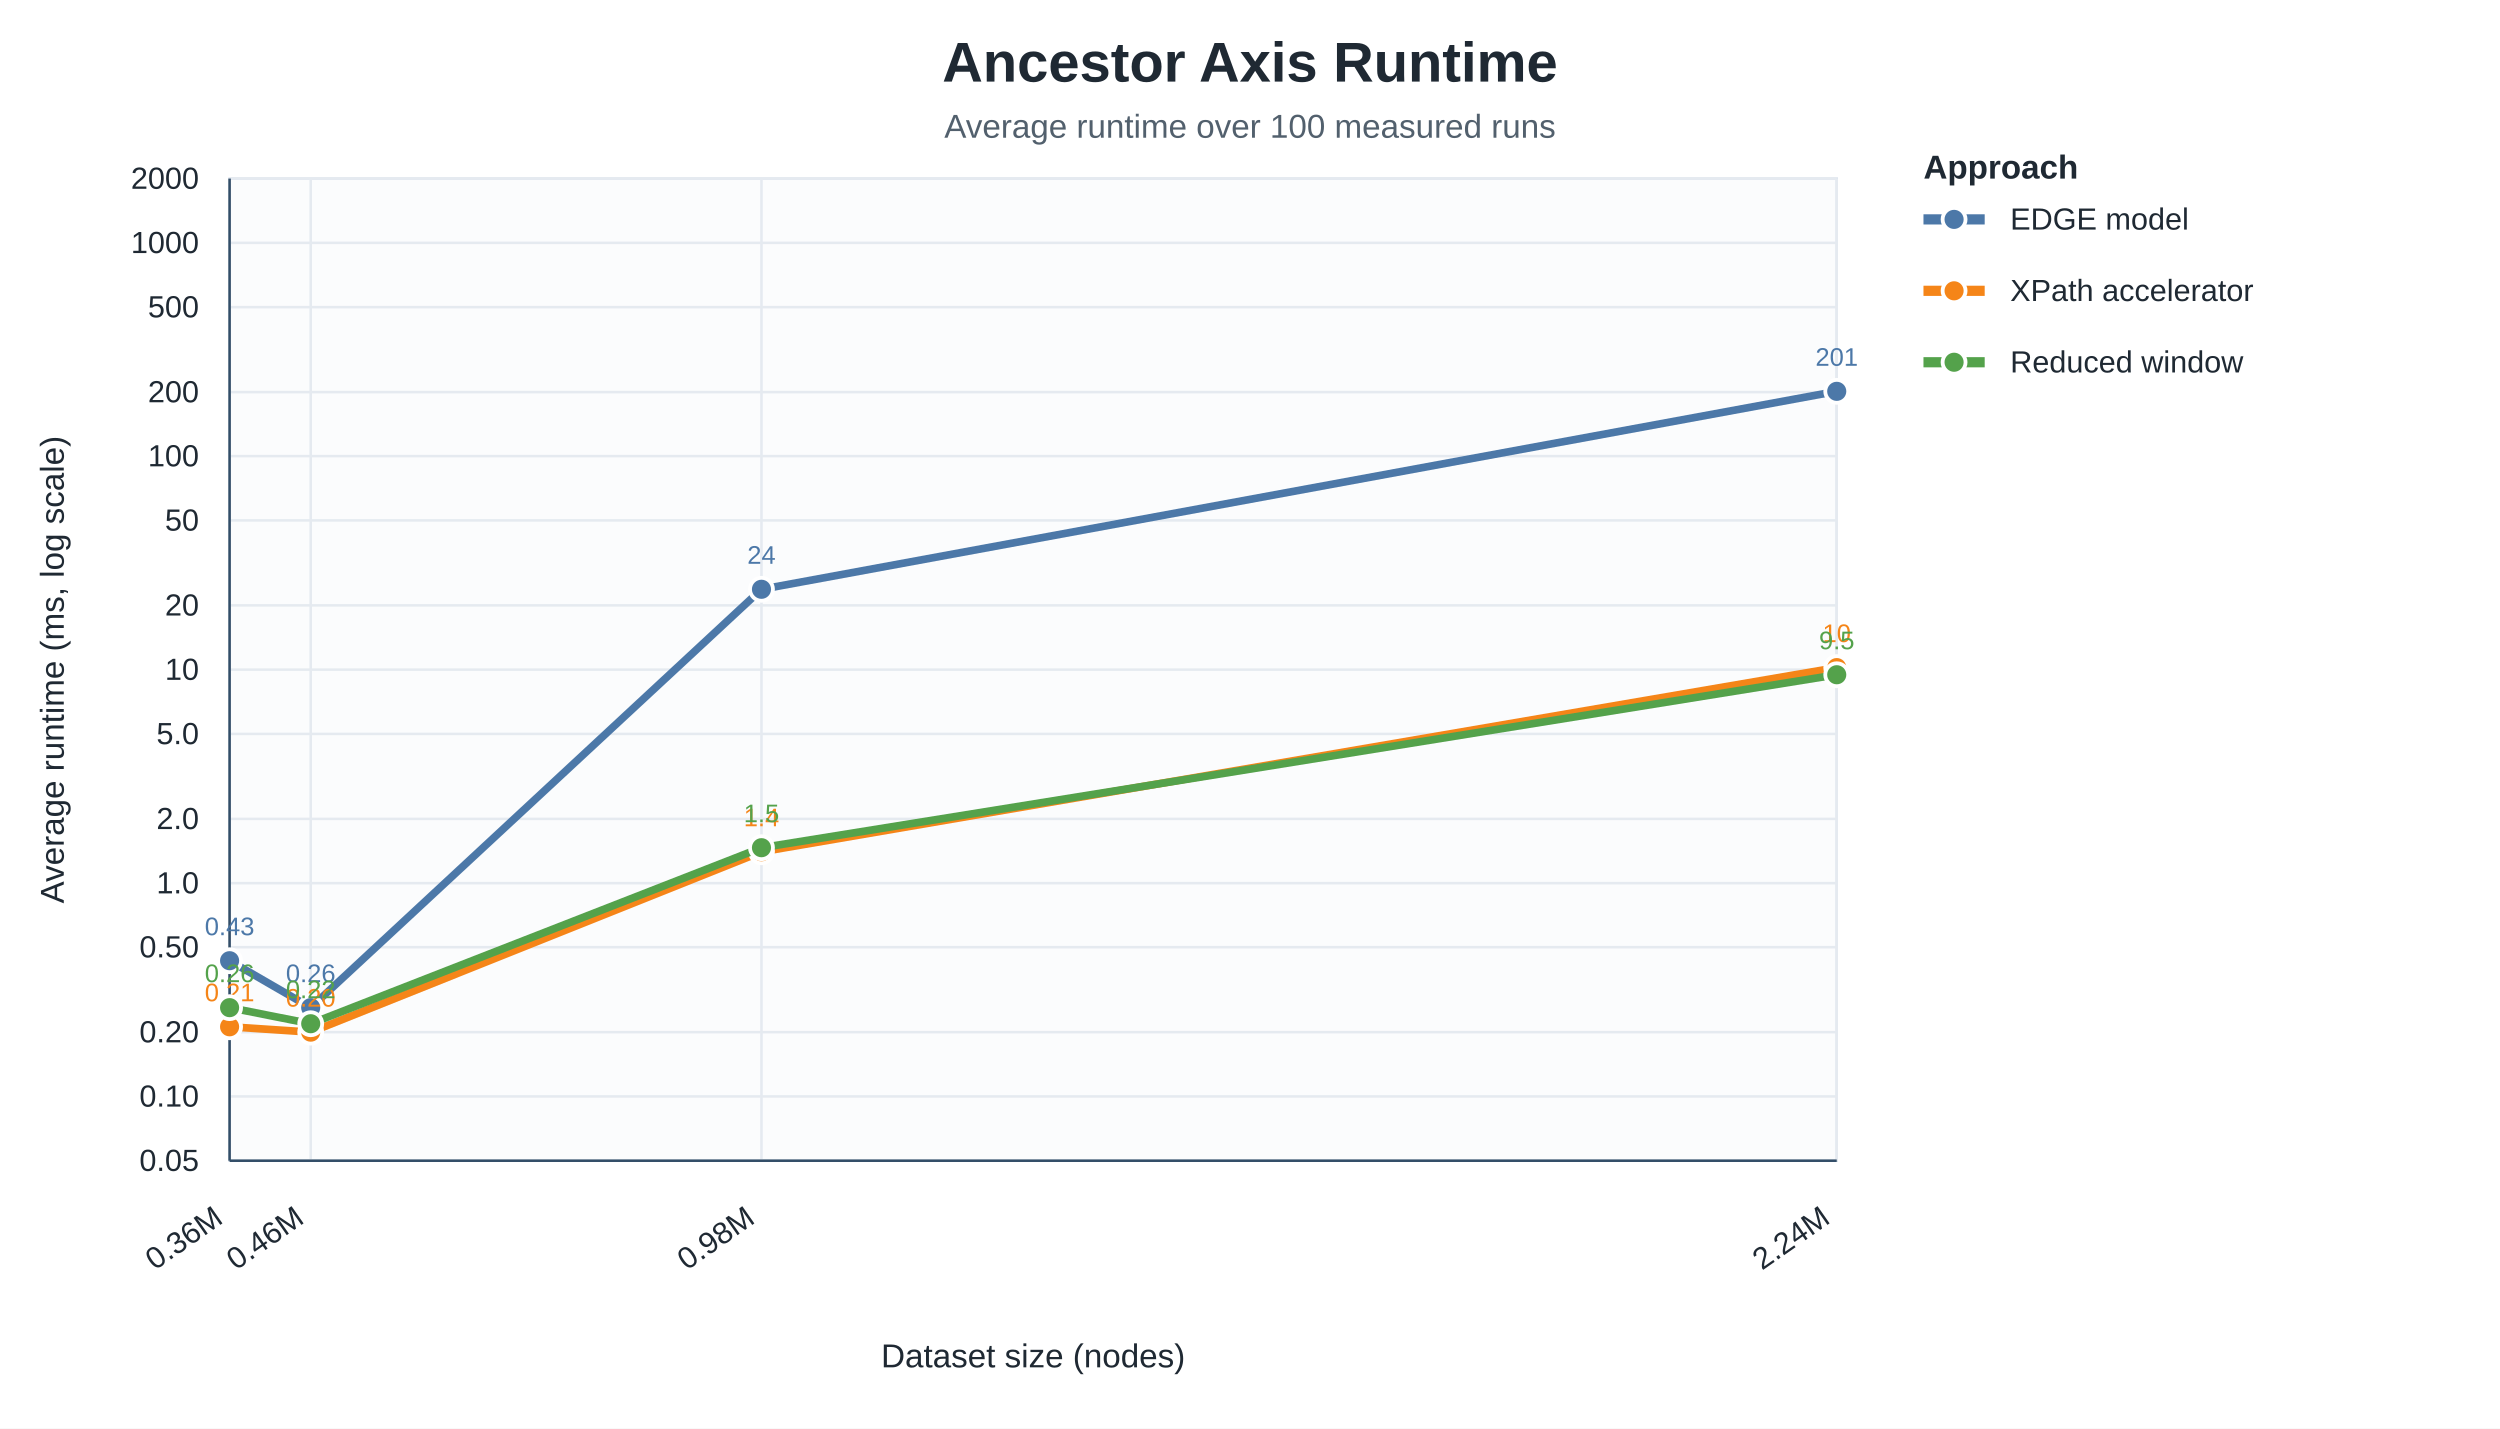
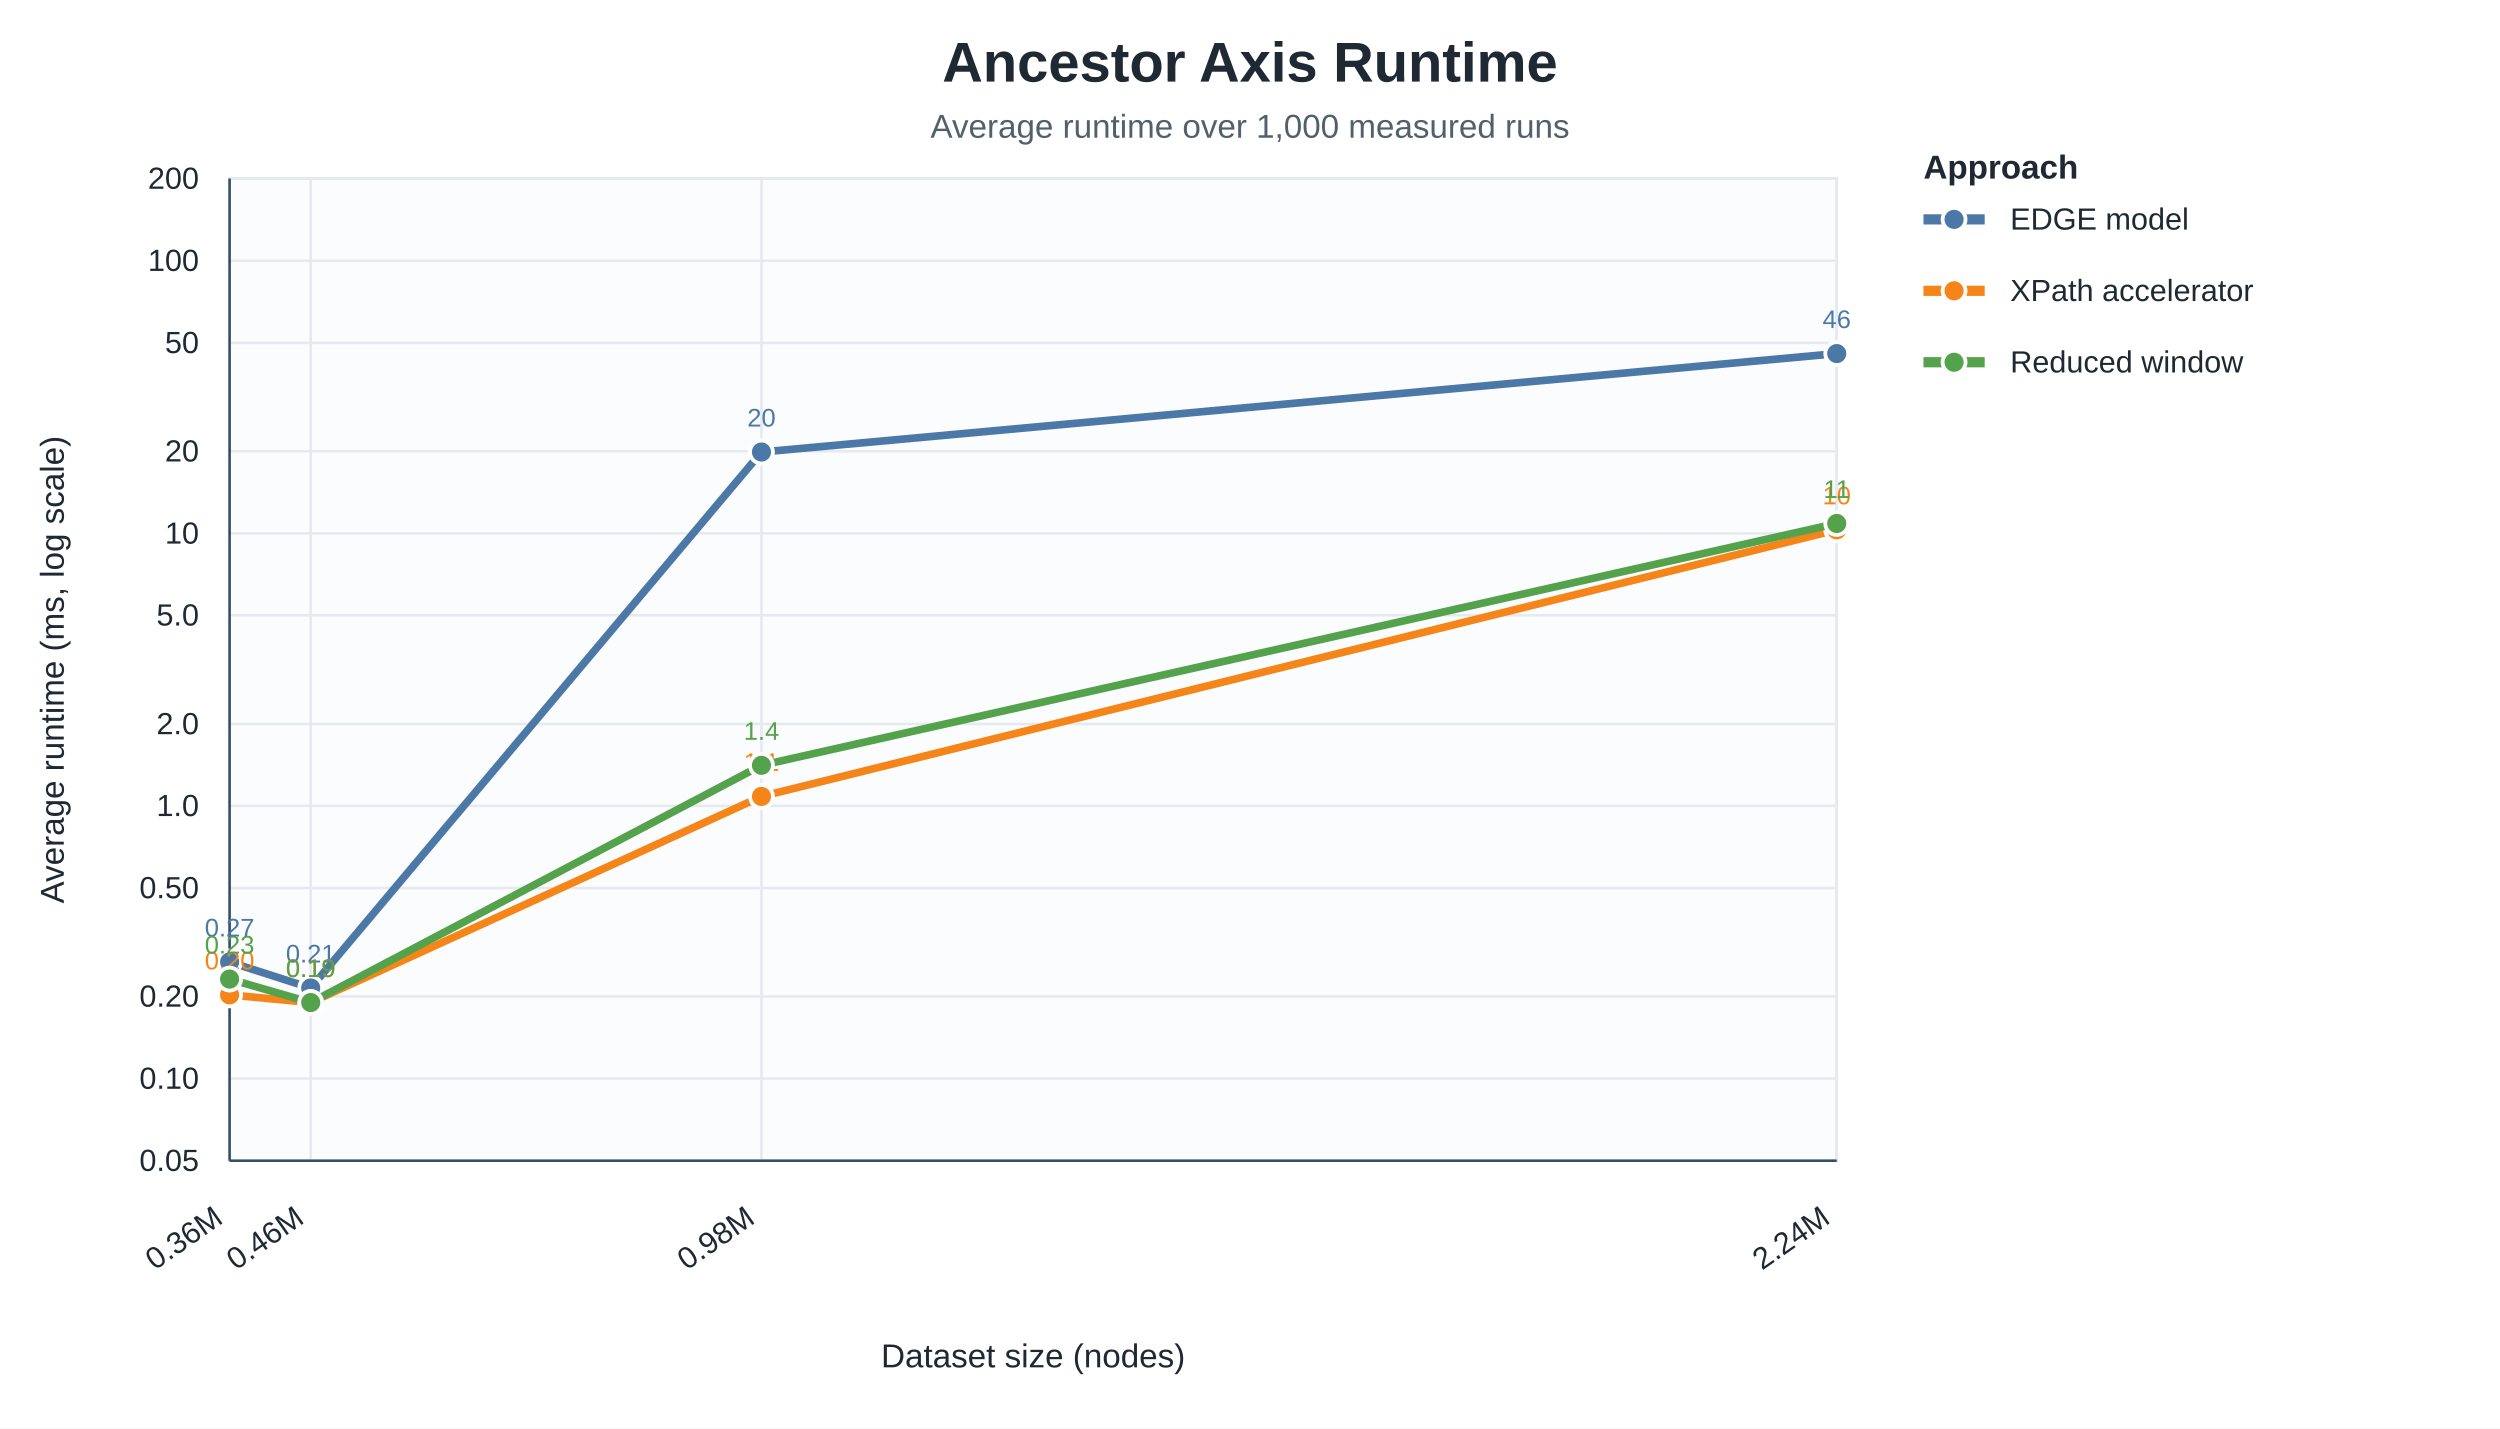
<svg xmlns="http://www.w3.org/2000/svg" width="980" height="560" viewBox="0 0 980 560">
  <rect width="100%" height="100%" fill="#FFFFFF" />
  <text x="490.0" y="32.0" font-family="Arial, sans-serif" font-size="22" font-weight="700" fill="#1F2933" text-anchor="middle">Ancestor Axis Runtime</text>
-   <text x="490.0" y="54.0" font-family="Arial, sans-serif" font-size="13" font-weight="normal" fill="#52606D" text-anchor="middle">Average runtime over 100 measured runs</text>
+   <text x="490.0" y="54.0" font-family="Arial, sans-serif" font-size="13" font-weight="normal" fill="#52606D" text-anchor="middle">Average runtime over 1,000 measured runs</text>
  <rect x="90" y="70" width="630" height="385" fill="#FBFCFD" stroke="#D9E2EC" />
  <line x1="90.0" y1="70" x2="90.0" y2="455" stroke="#E5EAF0" />
  <text x="88.0" y="479.0" font-family="Arial, sans-serif" font-size="12" font-weight="normal" fill="#1F2933" text-anchor="end" transform="rotate(-35 88.0 479)">0.36M</text>
  <line x1="121.8" y1="70" x2="121.8" y2="455" stroke="#E5EAF0" />
  <text x="119.8" y="479.0" font-family="Arial, sans-serif" font-size="12" font-weight="normal" fill="#1F2933" text-anchor="end" transform="rotate(-35 119.8145 479)">0.46M</text>
  <line x1="298.5" y1="70" x2="298.5" y2="455" stroke="#E5EAF0" />
  <text x="296.5" y="479.0" font-family="Arial, sans-serif" font-size="12" font-weight="normal" fill="#1F2933" text-anchor="end" transform="rotate(-35 296.5495 479)">0.98M</text>
  <line x1="720.0" y1="70" x2="720.0" y2="455" stroke="#E5EAF0" />
  <text x="718.0" y="479.0" font-family="Arial, sans-serif" font-size="12" font-weight="normal" fill="#1F2933" text-anchor="end" transform="rotate(-35 718.0 479)">2.24M</text>
  <line x1="90" y1="455.0" x2="720" y2="455.0" stroke="#E5EAF0" />
  <text x="78.0" y="459.0" font-family="Arial, sans-serif" font-size="12" font-weight="normal" fill="#1F2933" text-anchor="end">0.05</text>
-   <line x1="90" y1="429.8" x2="720" y2="429.8" stroke="#E5EAF0" />
-   <text x="78.0" y="433.8" font-family="Arial, sans-serif" font-size="12" font-weight="normal" fill="#1F2933" text-anchor="end">0.10</text>
-   <line x1="90" y1="404.6" x2="720" y2="404.6" stroke="#E5EAF0" />
-   <text x="78.0" y="408.6" font-family="Arial, sans-serif" font-size="12" font-weight="normal" fill="#1F2933" text-anchor="end">0.20</text>
-   <line x1="90" y1="371.3" x2="720" y2="371.3" stroke="#E5EAF0" />
-   <text x="78.0" y="375.3" font-family="Arial, sans-serif" font-size="12" font-weight="normal" fill="#1F2933" text-anchor="end">0.50</text>
-   <line x1="90" y1="346.2" x2="720" y2="346.2" stroke="#E5EAF0" />
-   <text x="78.0" y="350.2" font-family="Arial, sans-serif" font-size="12" font-weight="normal" fill="#1F2933" text-anchor="end">1.0</text>
-   <line x1="90" y1="321.0" x2="720" y2="321.0" stroke="#E5EAF0" />
-   <text x="78.0" y="325.0" font-family="Arial, sans-serif" font-size="12" font-weight="normal" fill="#1F2933" text-anchor="end">2.0</text>
-   <line x1="90" y1="287.7" x2="720" y2="287.7" stroke="#E5EAF0" />
-   <text x="78.0" y="291.7" font-family="Arial, sans-serif" font-size="12" font-weight="normal" fill="#1F2933" text-anchor="end">5.0</text>
-   <line x1="90" y1="262.5" x2="720" y2="262.5" stroke="#E5EAF0" />
-   <text x="78.0" y="266.5" font-family="Arial, sans-serif" font-size="12" font-weight="normal" fill="#1F2933" text-anchor="end">10</text>
-   <line x1="90" y1="237.3" x2="720" y2="237.3" stroke="#E5EAF0" />
-   <text x="78.0" y="241.3" font-family="Arial, sans-serif" font-size="12" font-weight="normal" fill="#1F2933" text-anchor="end">20</text>
-   <line x1="90" y1="204.0" x2="720" y2="204.0" stroke="#E5EAF0" />
-   <text x="78.0" y="208.0" font-family="Arial, sans-serif" font-size="12" font-weight="normal" fill="#1F2933" text-anchor="end">50</text>
-   <line x1="90" y1="178.8" x2="720" y2="178.8" stroke="#E5EAF0" />
-   <text x="78.0" y="182.8" font-family="Arial, sans-serif" font-size="12" font-weight="normal" fill="#1F2933" text-anchor="end">100</text>
-   <line x1="90" y1="153.7" x2="720" y2="153.7" stroke="#E5EAF0" />
-   <text x="78.0" y="157.7" font-family="Arial, sans-serif" font-size="12" font-weight="normal" fill="#1F2933" text-anchor="end">200</text>
-   <line x1="90" y1="120.4" x2="720" y2="120.4" stroke="#E5EAF0" />
-   <text x="78.0" y="124.4" font-family="Arial, sans-serif" font-size="12" font-weight="normal" fill="#1F2933" text-anchor="end">500</text>
-   <line x1="90" y1="95.2" x2="720" y2="95.2" stroke="#E5EAF0" />
-   <text x="78.0" y="99.2" font-family="Arial, sans-serif" font-size="12" font-weight="normal" fill="#1F2933" text-anchor="end">1000</text>
+   <line x1="90" y1="422.8" x2="720" y2="422.8" stroke="#E5EAF0" />
+   <text x="78.0" y="426.8" font-family="Arial, sans-serif" font-size="12" font-weight="normal" fill="#1F2933" text-anchor="end">0.10</text>
+   <line x1="90" y1="390.6" x2="720" y2="390.6" stroke="#E5EAF0" />
+   <text x="78.0" y="394.6" font-family="Arial, sans-serif" font-size="12" font-weight="normal" fill="#1F2933" text-anchor="end">0.20</text>
+   <line x1="90" y1="348.1" x2="720" y2="348.1" stroke="#E5EAF0" />
+   <text x="78.0" y="352.1" font-family="Arial, sans-serif" font-size="12" font-weight="normal" fill="#1F2933" text-anchor="end">0.50</text>
+   <line x1="90" y1="315.9" x2="720" y2="315.9" stroke="#E5EAF0" />
+   <text x="78.0" y="319.9" font-family="Arial, sans-serif" font-size="12" font-weight="normal" fill="#1F2933" text-anchor="end">1.0</text>
+   <line x1="90" y1="283.8" x2="720" y2="283.8" stroke="#E5EAF0" />
+   <text x="78.0" y="287.8" font-family="Arial, sans-serif" font-size="12" font-weight="normal" fill="#1F2933" text-anchor="end">2.0</text>
+   <line x1="90" y1="241.2" x2="720" y2="241.2" stroke="#E5EAF0" />
+   <text x="78.0" y="245.2" font-family="Arial, sans-serif" font-size="12" font-weight="normal" fill="#1F2933" text-anchor="end">5.0</text>
+   <line x1="90" y1="209.1" x2="720" y2="209.1" stroke="#E5EAF0" />
+   <text x="78.0" y="213.1" font-family="Arial, sans-serif" font-size="12" font-weight="normal" fill="#1F2933" text-anchor="end">10</text>
+   <line x1="90" y1="176.9" x2="720" y2="176.9" stroke="#E5EAF0" />
+   <text x="78.0" y="180.9" font-family="Arial, sans-serif" font-size="12" font-weight="normal" fill="#1F2933" text-anchor="end">20</text>
+   <line x1="90" y1="134.4" x2="720" y2="134.4" stroke="#E5EAF0" />
+   <text x="78.0" y="138.4" font-family="Arial, sans-serif" font-size="12" font-weight="normal" fill="#1F2933" text-anchor="end">50</text>
+   <line x1="90" y1="102.2" x2="720" y2="102.2" stroke="#E5EAF0" />
+   <text x="78.0" y="106.2" font-family="Arial, sans-serif" font-size="12" font-weight="normal" fill="#1F2933" text-anchor="end">100</text>
  <line x1="90" y1="70.0" x2="720" y2="70.0" stroke="#E5EAF0" />
-   <text x="78.0" y="74.0" font-family="Arial, sans-serif" font-size="12" font-weight="normal" fill="#1F2933" text-anchor="end">2000</text>
+   <text x="78.0" y="74.0" font-family="Arial, sans-serif" font-size="12" font-weight="normal" fill="#1F2933" text-anchor="end">200</text>
  <line x1="90" y1="455" x2="720" y2="455" stroke="#334E68" />
  <line x1="90" y1="70" x2="90" y2="455" stroke="#334E68" />
  <text x="405.0" y="536.0" font-family="Arial, sans-serif" font-size="13" font-weight="normal" fill="#1F2933" text-anchor="middle">Dataset size (nodes)</text>
  <text x="25.0" y="262.5" font-family="Arial, sans-serif" font-size="13" font-weight="normal" fill="#1F2933" text-anchor="middle" transform="rotate(-90 25 262.5)">Average runtime (ms, log scale)</text>
-   <polyline points="90.0,376.6 121.8,395.0 298.5,231.0 720.0,153.4" fill="none" stroke="#4C78A8" stroke-width="3" />
-   <circle cx="90.0" cy="376.6" r="4.5" fill="#4C78A8" stroke="#FFFFFF" stroke-width="1.5" />
-   <text x="90.0" y="366.6" font-family="Arial, sans-serif" font-size="10" font-weight="normal" fill="#4C78A8" text-anchor="middle">0.43</text>
-   <circle cx="121.8" cy="395.0" r="4.5" fill="#4C78A8" stroke="#FFFFFF" stroke-width="1.5" />
-   <text x="121.8" y="385.0" font-family="Arial, sans-serif" font-size="10" font-weight="normal" fill="#4C78A8" text-anchor="middle">0.26</text>
-   <circle cx="298.5" cy="231.0" r="4.5" fill="#4C78A8" stroke="#FFFFFF" stroke-width="1.5" />
-   <text x="298.5" y="221.0" font-family="Arial, sans-serif" font-size="10" font-weight="normal" fill="#4C78A8" text-anchor="middle">24</text>
-   <circle cx="720.0" cy="153.4" r="4.5" fill="#4C78A8" stroke="#FFFFFF" stroke-width="1.5" />
-   <text x="720.0" y="143.4" font-family="Arial, sans-serif" font-size="10" font-weight="normal" fill="#4C78A8" text-anchor="middle">201</text>
-   <polyline points="90.0,402.5 121.8,404.6 298.5,333.9 720.0,261.7" fill="none" stroke="#F58518" stroke-width="3" />
-   <circle cx="90.0" cy="402.5" r="4.5" fill="#F58518" stroke="#FFFFFF" stroke-width="1.5" />
-   <text x="90.0" y="392.5" font-family="Arial, sans-serif" font-size="10" font-weight="normal" fill="#F58518" text-anchor="middle">0.21</text>
-   <circle cx="121.8" cy="404.6" r="4.5" fill="#F58518" stroke="#FFFFFF" stroke-width="1.5" />
-   <text x="121.8" y="394.6" font-family="Arial, sans-serif" font-size="10" font-weight="normal" fill="#F58518" text-anchor="middle">0.20</text>
-   <circle cx="298.5" cy="333.9" r="4.5" fill="#F58518" stroke="#FFFFFF" stroke-width="1.5" />
-   <text x="298.5" y="323.9" font-family="Arial, sans-serif" font-size="10" font-weight="normal" fill="#F58518" text-anchor="middle">1.4</text>
-   <circle cx="720.0" cy="261.7" r="4.5" fill="#F58518" stroke="#FFFFFF" stroke-width="1.5" />
-   <text x="720.0" y="251.7" font-family="Arial, sans-serif" font-size="10" font-weight="normal" fill="#F58518" text-anchor="middle">10</text>
-   <polyline points="90.0,395.0 121.8,401.3 298.5,332.3 720.0,264.5" fill="none" stroke="#54A24B" stroke-width="3" />
-   <circle cx="90.0" cy="395.0" r="4.5" fill="#54A24B" stroke="#FFFFFF" stroke-width="1.5" />
-   <text x="90.0" y="385.0" font-family="Arial, sans-serif" font-size="10" font-weight="normal" fill="#54A24B" text-anchor="middle">0.26</text>
-   <circle cx="121.8" cy="401.3" r="4.5" fill="#54A24B" stroke="#FFFFFF" stroke-width="1.5" />
-   <text x="121.8" y="391.3" font-family="Arial, sans-serif" font-size="10" font-weight="normal" fill="#54A24B" text-anchor="middle">0.22</text>
-   <circle cx="298.5" cy="332.3" r="4.5" fill="#54A24B" stroke="#FFFFFF" stroke-width="1.5" />
-   <text x="298.5" y="322.3" font-family="Arial, sans-serif" font-size="10" font-weight="normal" fill="#54A24B" text-anchor="middle">1.5</text>
-   <circle cx="720.0" cy="264.5" r="4.5" fill="#54A24B" stroke="#FFFFFF" stroke-width="1.5" />
-   <text x="720.0" y="254.5" font-family="Arial, sans-serif" font-size="10" font-weight="normal" fill="#54A24B" text-anchor="middle">9.5</text>
+   <polyline points="90.0,377.1 121.8,387.3 298.5,177.2 720.0,138.6" fill="none" stroke="#4C78A8" stroke-width="3" />
+   <circle cx="90.0" cy="377.1" r="4.5" fill="#4C78A8" stroke="#FFFFFF" stroke-width="1.5" />
+   <text x="90.0" y="367.1" font-family="Arial, sans-serif" font-size="10" font-weight="normal" fill="#4C78A8" text-anchor="middle">0.27</text>
+   <circle cx="121.8" cy="387.3" r="4.5" fill="#4C78A8" stroke="#FFFFFF" stroke-width="1.5" />
+   <text x="121.8" y="377.3" font-family="Arial, sans-serif" font-size="10" font-weight="normal" fill="#4C78A8" text-anchor="middle">0.21</text>
+   <circle cx="298.5" cy="177.2" r="4.5" fill="#4C78A8" stroke="#FFFFFF" stroke-width="1.5" />
+   <text x="298.5" y="167.2" font-family="Arial, sans-serif" font-size="10" font-weight="normal" fill="#4C78A8" text-anchor="middle">20</text>
+   <circle cx="720.0" cy="138.6" r="4.5" fill="#4C78A8" stroke="#FFFFFF" stroke-width="1.5" />
+   <text x="720.0" y="128.6" font-family="Arial, sans-serif" font-size="10" font-weight="normal" fill="#4C78A8" text-anchor="middle">46</text>
+   <polyline points="90.0,390.0 121.8,393.0 298.5,312.2 720.0,207.7" fill="none" stroke="#F58518" stroke-width="3" />
+   <circle cx="90.0" cy="390.0" r="4.5" fill="#F58518" stroke="#FFFFFF" stroke-width="1.5" />
+   <text x="90.0" y="380.0" font-family="Arial, sans-serif" font-size="10" font-weight="normal" fill="#F58518" text-anchor="middle">0.20</text>
+   <circle cx="121.8" cy="393.0" r="4.5" fill="#F58518" stroke="#FFFFFF" stroke-width="1.5" />
+   <text x="121.8" y="383.0" font-family="Arial, sans-serif" font-size="10" font-weight="normal" fill="#F58518" text-anchor="middle">0.19</text>
+   <circle cx="298.5" cy="312.2" r="4.5" fill="#F58518" stroke="#FFFFFF" stroke-width="1.5" />
+   <text x="298.5" y="302.2" font-family="Arial, sans-serif" font-size="10" font-weight="normal" fill="#F58518" text-anchor="middle">1.1</text>
+   <circle cx="720.0" cy="207.7" r="4.5" fill="#F58518" stroke="#FFFFFF" stroke-width="1.5" />
+   <text x="720.0" y="197.7" font-family="Arial, sans-serif" font-size="10" font-weight="normal" fill="#F58518" text-anchor="middle">10</text>
+   <polyline points="90.0,383.8 121.8,393.0 298.5,300.0 720.0,205.2" fill="none" stroke="#54A24B" stroke-width="3" />
+   <circle cx="90.0" cy="383.8" r="4.5" fill="#54A24B" stroke="#FFFFFF" stroke-width="1.5" />
+   <text x="90.0" y="373.8" font-family="Arial, sans-serif" font-size="10" font-weight="normal" fill="#54A24B" text-anchor="middle">0.23</text>
+   <circle cx="121.8" cy="393.0" r="4.5" fill="#54A24B" stroke="#FFFFFF" stroke-width="1.5" />
+   <text x="121.8" y="383.0" font-family="Arial, sans-serif" font-size="10" font-weight="normal" fill="#54A24B" text-anchor="middle">0.19</text>
+   <circle cx="298.5" cy="300.0" r="4.5" fill="#54A24B" stroke="#FFFFFF" stroke-width="1.5" />
+   <text x="298.5" y="290.0" font-family="Arial, sans-serif" font-size="10" font-weight="normal" fill="#54A24B" text-anchor="middle">1.4</text>
+   <circle cx="720.0" cy="205.2" r="4.5" fill="#54A24B" stroke="#FFFFFF" stroke-width="1.5" />
+   <text x="720.0" y="195.2" font-family="Arial, sans-serif" font-size="10" font-weight="normal" fill="#54A24B" text-anchor="middle">11</text>
  <text x="754.0" y="70.0" font-family="Arial, sans-serif" font-size="13" font-weight="700" fill="#1F2933" text-anchor="start">Approach</text>
  <line x1="754" y1="86" x2="778" y2="86" stroke="#4C78A8" stroke-width="4" />
  <circle cx="766" cy="86" r="4.5" fill="#4C78A8" stroke="#FFFFFF" stroke-width="1.5" />
  <text x="788.0" y="90.0" font-family="Arial, sans-serif" font-size="12" font-weight="normal" fill="#1F2933" text-anchor="start">EDGE model</text>
  <line x1="754" y1="114" x2="778" y2="114" stroke="#F58518" stroke-width="4" />
  <circle cx="766" cy="114" r="4.5" fill="#F58518" stroke="#FFFFFF" stroke-width="1.5" />
  <text x="788.0" y="118.0" font-family="Arial, sans-serif" font-size="12" font-weight="normal" fill="#1F2933" text-anchor="start">XPath accelerator</text>
  <line x1="754" y1="142" x2="778" y2="142" stroke="#54A24B" stroke-width="4" />
  <circle cx="766" cy="142" r="4.5" fill="#54A24B" stroke="#FFFFFF" stroke-width="1.5" />
  <text x="788.0" y="146.0" font-family="Arial, sans-serif" font-size="12" font-weight="normal" fill="#1F2933" text-anchor="start">Reduced window</text>
</svg>
